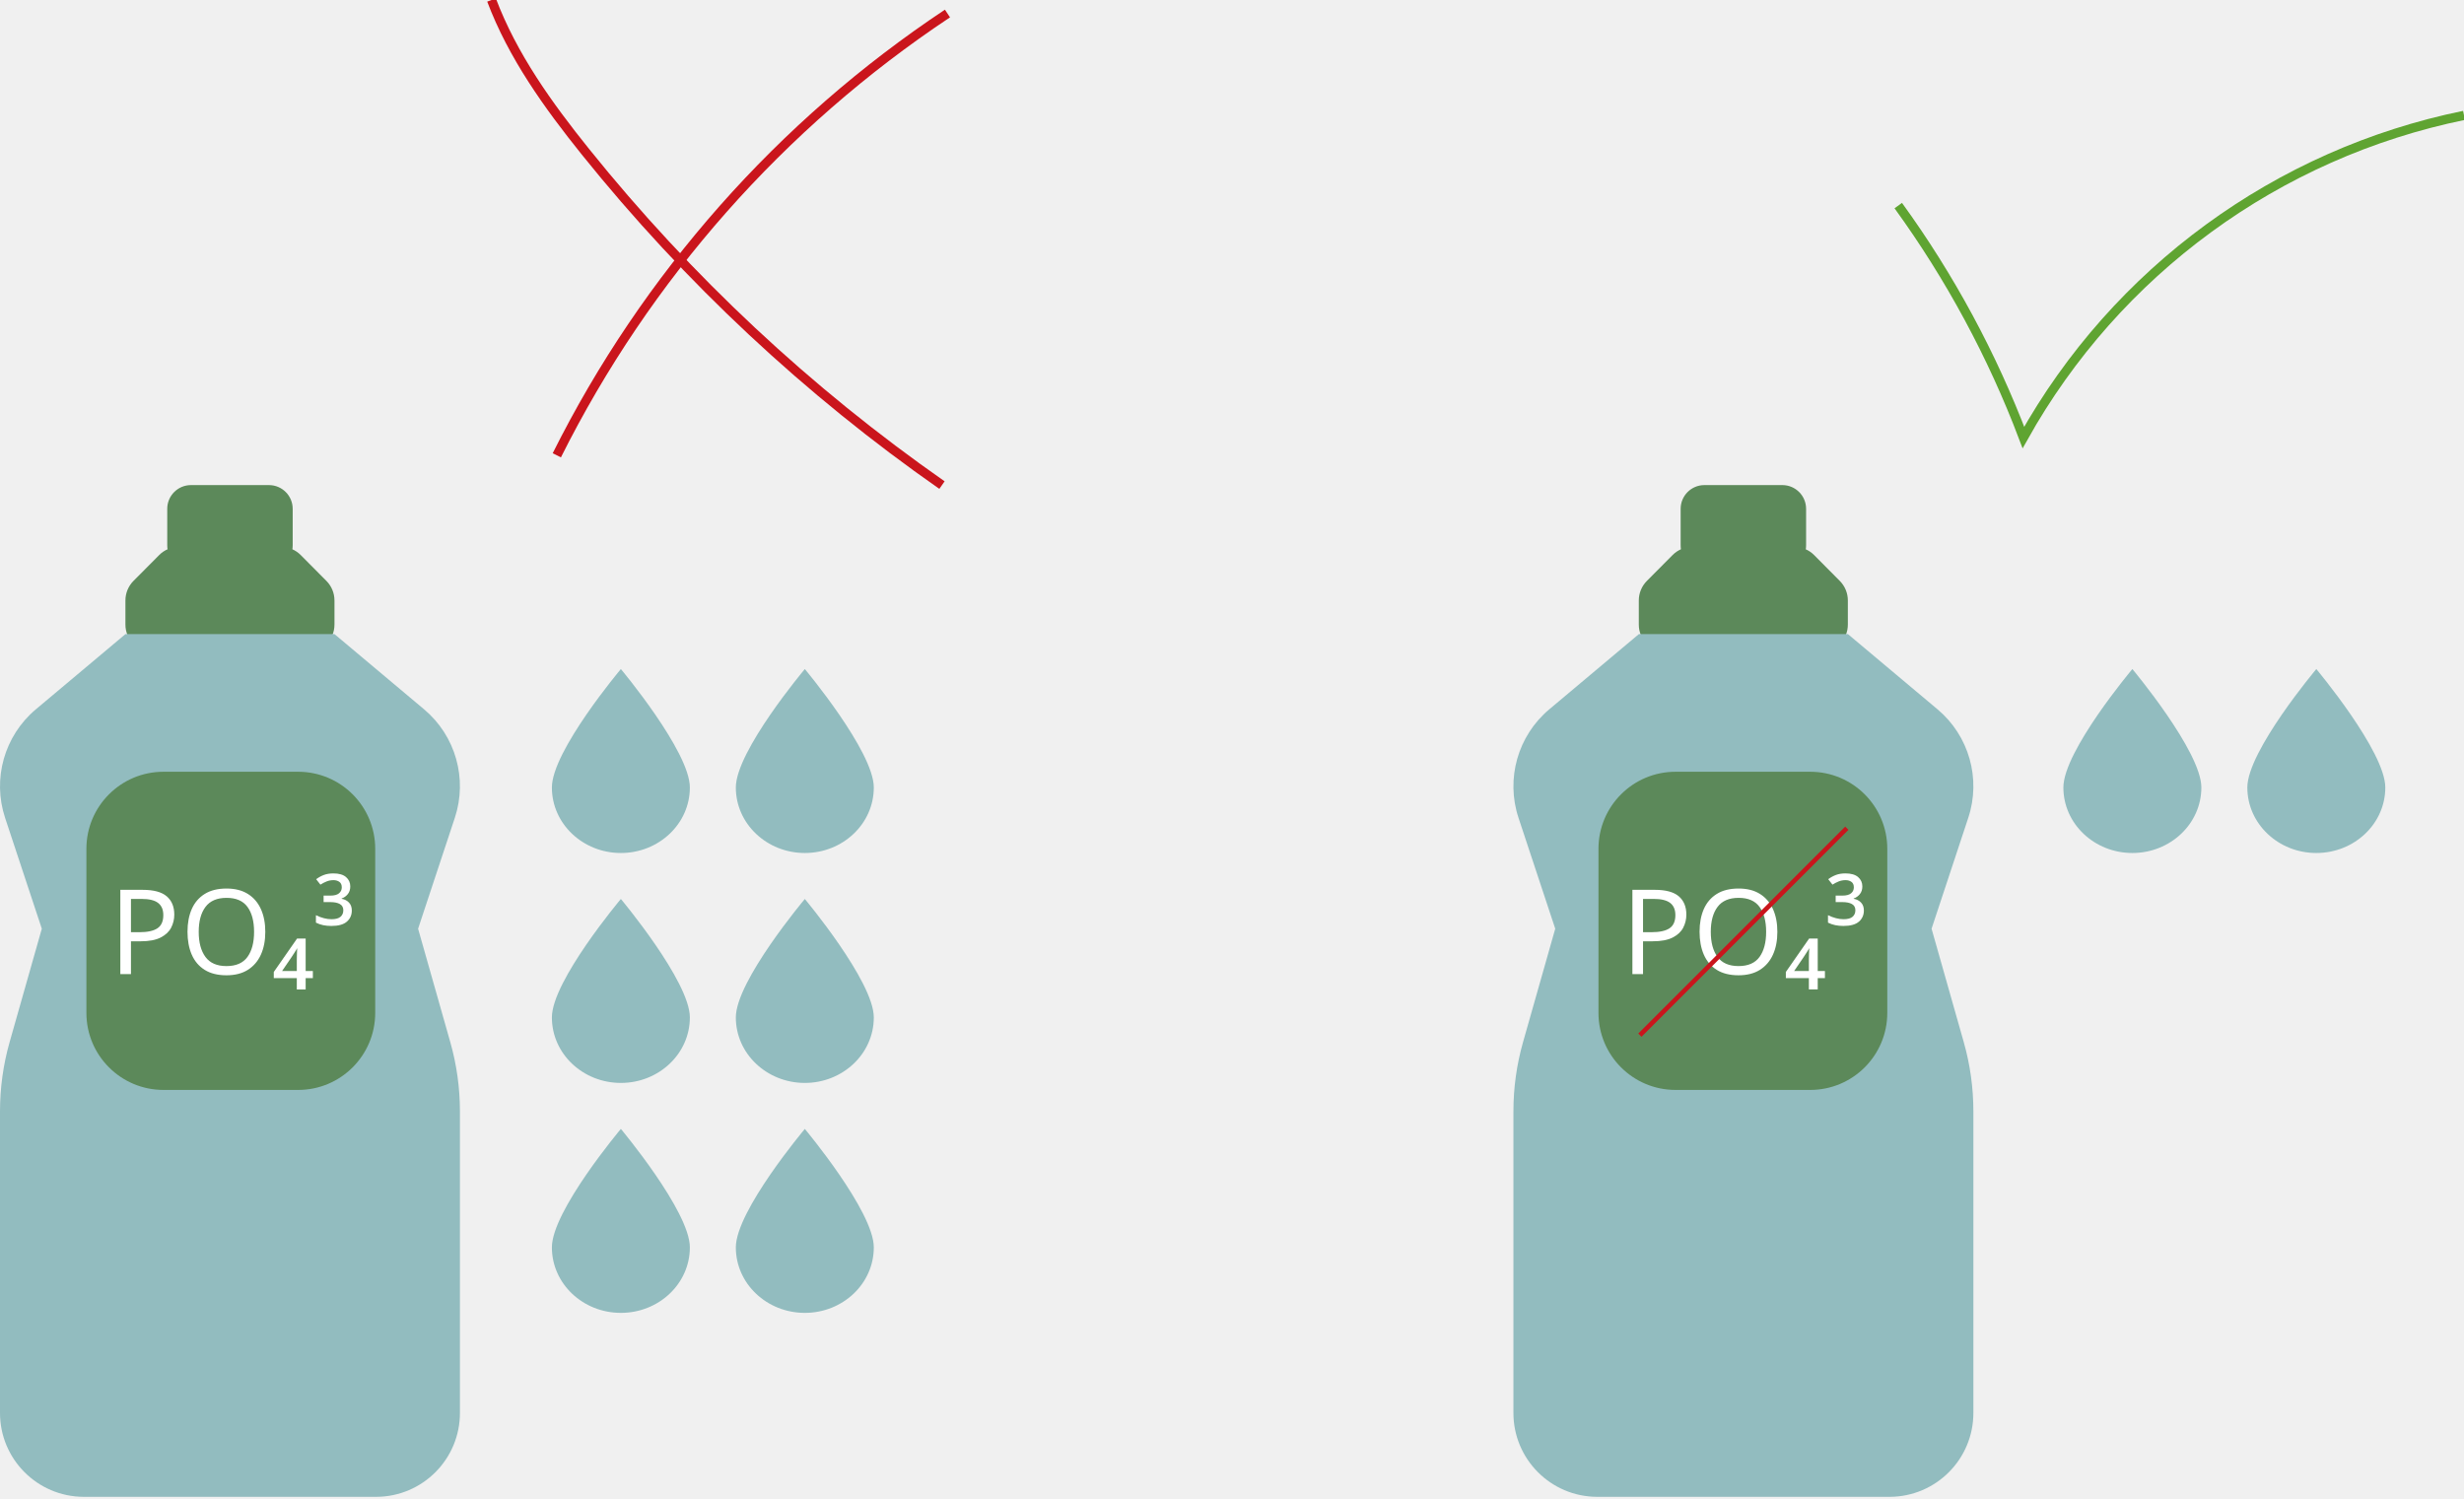
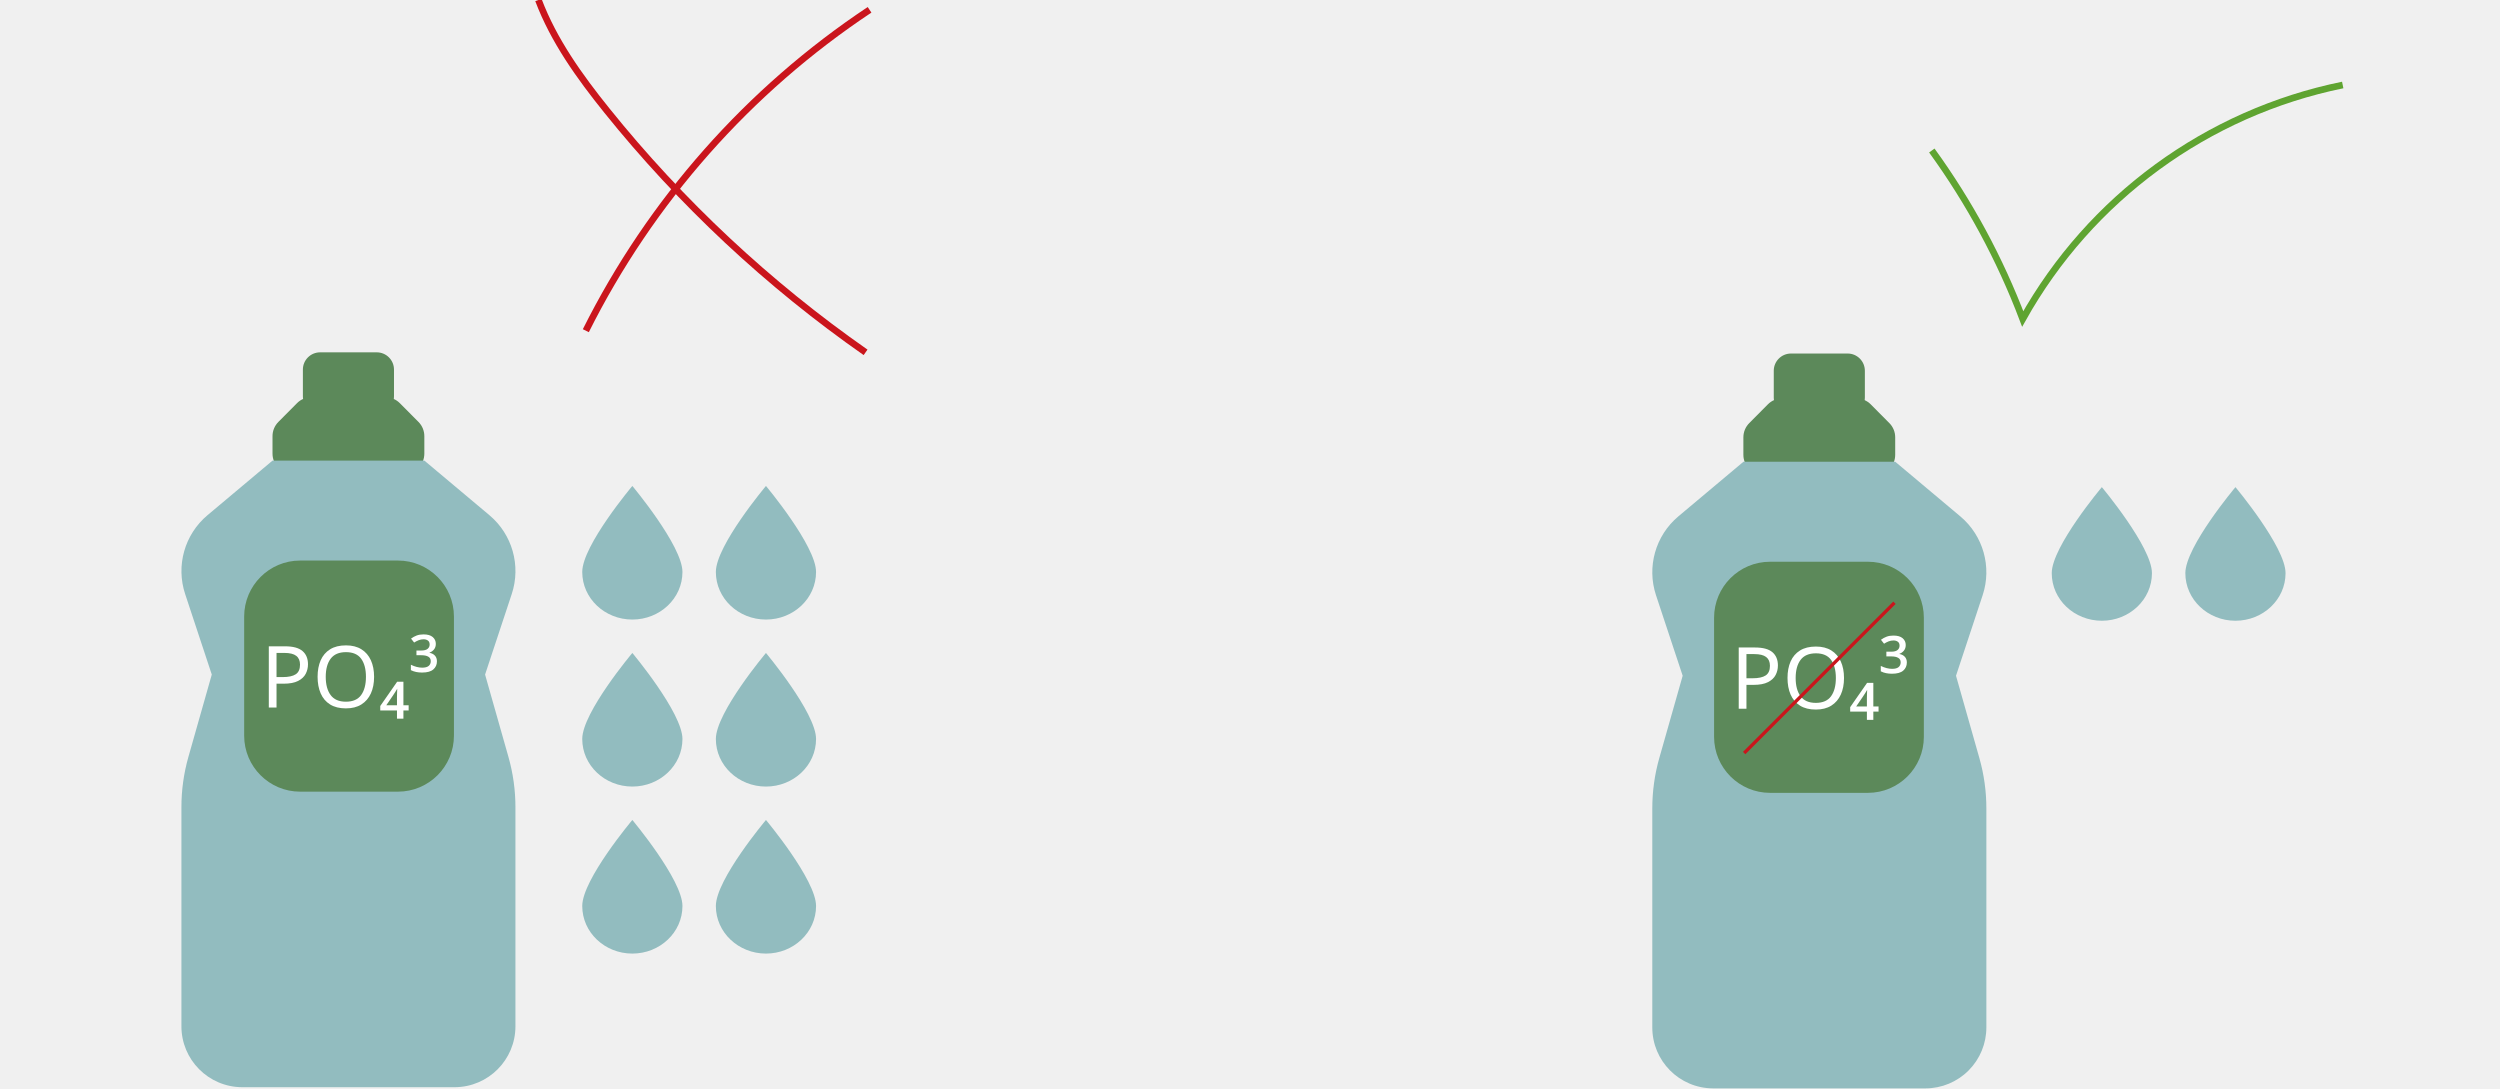
- <svg xmlns="http://www.w3.org/2000/svg" id="Layer_1" data-name="Layer 1" viewBox="0 0 3208.99 1951.64">
+ <svg xmlns="http://www.w3.org/2000/svg" id="Layer_1" data-name="Layer 1" viewBox="0 0 4482.9 1951.64">
  <defs>
    <style>.cls-1{fill:#5c895a;}.cls-2{fill:#92bcbf;}.cls-3,.cls-4,.cls-5{isolation:isolate;}.cls-4,.cls-5{font-size:153.73px;fill:#fff;}.cls-4{font-family:MADETOMMY, MADE TOMMY;}.cls-5{font-family:MyriadPro-Regular, Myriad Pro;}.cls-6,.cls-7,.cls-8{fill:none;stroke-miterlimit:10;}.cls-6,.cls-8{stroke:#ca151c;}.cls-6,.cls-7{stroke-width:12px;}.cls-7{stroke:#5fa431;}.cls-8{stroke-width:6px;}</style>
  </defs>
  <g id="Сгруппировать_480" data-name="Сгруппировать 480">
    <g id="Сгруппировать_474" data-name="Сгруппировать 474">
-       <path id="Контур_1316" data-name="Контур 1316" class="cls-1" d="M399.84,849.37H199.11a35.86,35.86,0,0,1-35.76-36V782.08a36.12,36.12,0,0,1,10.47-25.46l33.51-33.72a35.6,35.6,0,0,1,25.27-10.55H366.34a35.64,35.64,0,0,1,25.28,10.55l33.5,33.72a36.08,36.08,0,0,1,10.48,25.46v31.29a35.87,35.87,0,0,1-35.74,36Z" />
-       <path id="Контур_1317" data-name="Контур 1317" class="cls-2" d="M490.06,1949.52H108.9A109.29,109.29,0,0,1,0,1839.89V1447.5a330.49,330.49,0,0,1,12.58-90.44l41.87-147.47L6.65,1065.22a130.9,130.9,0,0,1,40-141.34l116.74-98H435.61l116.74,98a130.79,130.79,0,0,1,40,141.24L544.51,1209.6l41.88,147.55A330.42,330.42,0,0,1,599,1447.59v392.32A109.26,109.26,0,0,1,490.06,1949.52Z" />
-       <path id="Контур_1318" data-name="Контур 1318" class="cls-1" d="M248.62,631.8H350.37a30.91,30.91,0,0,1,30.81,31v47.59a30.91,30.91,0,0,1-30.81,31H248.62a30.91,30.91,0,0,1-30.81-31V662.82A30.91,30.91,0,0,1,248.62,631.8Z" />
-       <rect id="Прямоугольник_37" data-name="Прямоугольник 37" class="cls-1" x="112.52" y="1005.16" width="376.15" height="414.41" rx="100.38" />
+       <path id="Контур_1316" data-name="Контур 1316" class="cls-1" d="M725.15,849.37H524.41a35.86,35.86,0,0,1-35.75-36V782.08a36.12,36.12,0,0,1,10.47-25.46l33.51-33.72a35.56,35.56,0,0,1,25.27-10.55H691.65a35.6,35.6,0,0,1,25.27,10.55l33.51,33.72a36.17,36.17,0,0,1,10.48,25.46v31.29a35.87,35.87,0,0,1-35.74,36Z" />
+       <path id="Контур_1317" data-name="Контур 1317" class="cls-2" d="M815.37,1949.52H434.21a109.27,109.27,0,0,1-108.9-109.63V1447.5a330.1,330.1,0,0,1,12.58-90.44l41.87-147.47L332,1065.22a130.9,130.9,0,0,1,40-141.34l116.74-98H760.91l116.75,98a130.79,130.79,0,0,1,40,141.24L869.82,1209.6l41.87,147.55a330.43,330.43,0,0,1,12.58,90.44v392.32A109.27,109.27,0,0,1,815.37,1949.52Z" />
+       <path id="Контур_1318" data-name="Контур 1318" class="cls-1" d="M573.92,631.8H675.68a30.93,30.93,0,0,1,30.81,31v47.59a30.92,30.92,0,0,1-30.81,31H573.92a30.9,30.9,0,0,1-30.8-31V662.82A30.91,30.91,0,0,1,573.92,631.8Z" />
+       <rect id="Прямоугольник_37" data-name="Прямоугольник 37" class="cls-1" x="437.83" y="1005.16" width="376.15" height="414.41" rx="100.38" />
      <g id="PO_" data-name="PO " class="cls-3">
-         <text class="cls-4" transform="translate(141.81 1268.71)">PO</text>
-         <text class="cls-5" transform="translate(355.03 1268.71)">₄³</text>
+         <text class="cls-4" transform="translate(467.11 1268.71)">PO</text>
+         <text class="cls-5" transform="translate(680.34 1268.71)">₄³</text>
      </g>
-       <path id="Контур_1319" data-name="Контур 1319" class="cls-2" d="M898.44,1025.62c0,47.42-40.47,85.35-89.85,85.35s-89.84-37.93-89.84-85.35,89.84-154.23,89.84-154.23S898.44,978.69,898.44,1025.62Z" />
-       <path id="Контур_1320" data-name="Контур 1320" class="cls-2" d="M1138,1025.62c0,47.42-40.44,85.35-89.83,85.35s-89.86-37.93-89.86-85.35,89.86-154.23,89.86-154.23S1138,978.69,1138,1025.62Z" />
-       <path id="Контур_1321" data-name="Контур 1321" class="cls-2" d="M898.44,1325.09c0,47.42-40.47,85.35-89.85,85.35s-89.84-37.93-89.84-85.35,89.84-154.23,89.84-154.23S898.44,1278.18,898.44,1325.09Z" />
-       <path id="Контур_1322" data-name="Контур 1322" class="cls-2" d="M1138,1325.09c0,47.42-40.44,85.35-89.83,85.35s-89.86-37.93-89.86-85.35,89.86-154.23,89.86-154.23S1138,1278.18,1138,1325.09Z" />
-       <path id="Контур_1323" data-name="Контур 1323" class="cls-2" d="M898.44,1624.58c0,47.41-40.47,85.35-89.85,85.35s-89.84-37.94-89.84-85.35,89.84-154.24,89.84-154.24S898.44,1577.66,898.44,1624.58Z" />
-       <path id="Контур_1324" data-name="Контур 1324" class="cls-2" d="M1138,1624.58c0,47.41-40.44,85.35-89.83,85.35s-89.86-37.94-89.86-85.35,89.86-154.24,89.86-154.24S1138,1577.66,1138,1624.58Z" />
+       <path id="Контур_1319" data-name="Контур 1319" class="cls-2" d="M1223.74,1025.62c0,47.42-40.46,85.35-89.85,85.35s-89.84-37.93-89.84-85.35,89.84-154.23,89.84-154.23S1223.74,978.69,1223.74,1025.62Z" />
+       <path id="Контур_1320" data-name="Контур 1320" class="cls-2" d="M1463.33,1025.62c0,47.42-40.44,85.35-89.83,85.35s-89.86-37.93-89.86-85.35,89.86-154.23,89.86-154.23S1463.33,978.69,1463.33,1025.62Z" />
+       <path id="Контур_1321" data-name="Контур 1321" class="cls-2" d="M1223.74,1325.09c0,47.42-40.46,85.35-89.85,85.35s-89.84-37.93-89.84-85.35,89.84-154.23,89.84-154.23S1223.74,1278.18,1223.74,1325.09Z" />
+       <path id="Контур_1322" data-name="Контур 1322" class="cls-2" d="M1463.33,1325.09c0,47.42-40.44,85.35-89.83,85.35s-89.86-37.93-89.86-85.35,89.86-154.23,89.86-154.23S1463.33,1278.18,1463.33,1325.09Z" />
+       <path id="Контур_1323" data-name="Контур 1323" class="cls-2" d="M1223.74,1624.58c0,47.41-40.46,85.35-89.85,85.35s-89.84-37.94-89.84-85.35,89.84-154.24,89.84-154.24S1223.74,1577.66,1223.74,1624.58Z" />
+       <path id="Контур_1324" data-name="Контур 1324" class="cls-2" d="M1463.33,1624.58c0,47.41-40.44,85.35-89.83,85.35s-89.86-37.94-89.86-85.35,89.86-154.24,89.86-154.24S1463.33,1577.66,1463.33,1624.58Z" />
    </g>
    <g id="Сгруппировать_476" data-name="Сгруппировать 476">
-       <path id="Контур_1313-2" data-name="Контур 1313-2" class="cls-6" d="M640.15,0c27.46,72.84,73.6,137.06,122.36,197.75A2245.87,2245.87,0,0,0,1226.79,631.8" />
-       <path id="Контур_1314-2" data-name="Контур 1314-2" class="cls-6" d="M725.16,593a1493.17,1493.17,0,0,1,508.78-575.4" />
+       <path id="Контур_1313-2" data-name="Контур 1313-2" class="cls-6" d="M965.45,0c27.47,72.84,73.61,137.06,122.37,197.75A2245.62,2245.62,0,0,0,1552.1,631.8" />
+       <path id="Контур_1314-2" data-name="Контур 1314-2" class="cls-6" d="M1050.47,593a1493.09,1493.09,0,0,1,508.78-575.4" />
    </g>
  </g>
-   <path id="Контур_1325" data-name="Контур 1325" class="cls-7" d="M2472.2,267.77a1300.47,1300.47,0,0,1,163,302.05A853,853,0,0,1,3209,150.29" />
+   <path id="Контур_1325" data-name="Контур 1325" class="cls-7" d="M3464.06,269.89a1300.84,1300.84,0,0,1,163,302.05,853.11,853.11,0,0,1,573.8-419.53" />
  <g id="Сгруппировать_479" data-name="Сгруппировать 479">
-     <path id="Контур_1326" data-name="Контур 1326" class="cls-1" d="M2370.79,849.38H2170.06a35.87,35.87,0,0,1-35.76-36h0v-31.3a36.15,36.15,0,0,1,10.47-25.45l33.51-33.72a35.6,35.6,0,0,1,25.28-10.55h133.73a35.63,35.63,0,0,1,25.3,10.55l33.49,33.72a36.05,36.05,0,0,1,10.47,25.45v31.3a35.87,35.87,0,0,1-35.75,36Z" />
-     <path id="Контур_1327" data-name="Контур 1327" class="cls-2" d="M2461.05,1949.52H2079.88A109.26,109.26,0,0,1,1971,1839.89h0V1447.5a330.11,330.11,0,0,1,12.59-90.44l41.88-147.46-47.82-144.38a130.88,130.88,0,0,1,40-141.34l116.74-98h272.25l116.74,98a130.72,130.72,0,0,1,40,141.24l-47.8,144.48,41.88,147.54a330.48,330.48,0,0,1,12.57,90.44v392.33A109.26,109.26,0,0,1,2461.05,1949.52Z" />
-     <path id="Контур_1328" data-name="Контур 1328" class="cls-1" d="M2219.6,631.8h101.76a30.93,30.93,0,0,1,30.81,31v47.59a30.92,30.92,0,0,1-30.81,31H2219.6a30.92,30.92,0,0,1-30.81-31V662.82A30.93,30.93,0,0,1,2219.6,631.8Z" />
-     <rect id="Прямоугольник_38" data-name="Прямоугольник 38" class="cls-1" x="2081.76" y="1005.16" width="376.15" height="414.41" rx="100.38" />
+     <path id="Контур_1326" data-name="Контур 1326" class="cls-1" d="M3362.65,851.51H3161.92a35.89,35.89,0,0,1-35.76-36h0v-31.3a36.11,36.11,0,0,1,10.47-25.45L3170.14,725a35.68,35.68,0,0,1,25.28-10.55h133.72A35.69,35.69,0,0,1,3354.45,725l33.49,33.72a36,36,0,0,1,10.46,25.45v31.3a35.86,35.86,0,0,1-35.74,36Z" />
+     <path id="Контур_1327" data-name="Контур 1327" class="cls-2" d="M3452.91,1951.64H3071.74A109.26,109.26,0,0,1,2962.84,1842h0V1449.63a330.5,330.5,0,0,1,12.58-90.45l41.88-147.46-47.81-144.37a130.91,130.91,0,0,1,40-141.35l116.75-98h272.25l116.74,98a130.79,130.79,0,0,1,40,141.24l-47.8,144.48,41.88,147.55a330,330,0,0,1,12.56,90.43V1842A109.24,109.24,0,0,1,3452.91,1951.64Z" />
+     <path id="Контур_1328" data-name="Контур 1328" class="cls-1" d="M3211.46,633.93h101.76A30.92,30.92,0,0,1,3344,665v47.58a30.93,30.93,0,0,1-30.81,31H3211.46a30.94,30.94,0,0,1-30.82-31V665A30.93,30.93,0,0,1,3211.46,633.93Z" />
+     <rect id="Прямоугольник_38" data-name="Прямоугольник 38" class="cls-1" x="3073.62" y="1007.29" width="376.15" height="414.41" rx="100.38" />
    <g id="PO_2" data-name="PO 2" class="cls-3">
-       <text class="cls-4" transform="translate(2111.05 1268.7)">PO</text>
-       <text class="cls-5" transform="translate(2324.27 1268.7)">₄³</text>
+       <text class="cls-4" transform="translate(3102.91 1270.82)">PO</text>
+       <text class="cls-5" transform="translate(3316.13 1270.82)">₄³</text>
    </g>
-     <path id="Контур_1329" data-name="Контур 1329" class="cls-2" d="M2866.93,1025.62c0,47.42-40.46,85.35-89.85,85.35s-89.84-37.93-89.84-85.35,89.84-154.23,89.84-154.23S2866.93,978.68,2866.93,1025.62Z" />
-     <path id="Контур_1330" data-name="Контур 1330" class="cls-2" d="M3106.5,1025.62c0,47.42-40.45,85.35-89.84,85.35s-89.84-37.93-89.84-85.35,89.84-154.23,89.84-154.23S3106.5,978.68,3106.5,1025.62Z" />
-     <line id="Линия_70" data-name="Линия 70" class="cls-8" x1="2135.7" y1="1348.23" x2="2405.23" y2="1078.7" />
+     <path id="Контур_1329" data-name="Контур 1329" class="cls-2" d="M3858.79,1027.74c0,47.42-40.46,85.35-89.85,85.35s-89.84-37.93-89.84-85.35,89.84-154.22,89.84-154.22S3858.79,980.8,3858.79,1027.74Z" />
+     <path id="Контур_1330" data-name="Контур 1330" class="cls-2" d="M4098.36,1027.74c0,47.42-40.45,85.35-89.84,85.35s-89.85-37.93-89.85-85.35,89.85-154.22,89.85-154.22S4098.36,980.8,4098.36,1027.74Z" />
+     <line id="Линия_70" data-name="Линия 70" class="cls-8" x1="3127.56" y1="1350.36" x2="3397.09" y2="1080.82" />
  </g>
</svg>
